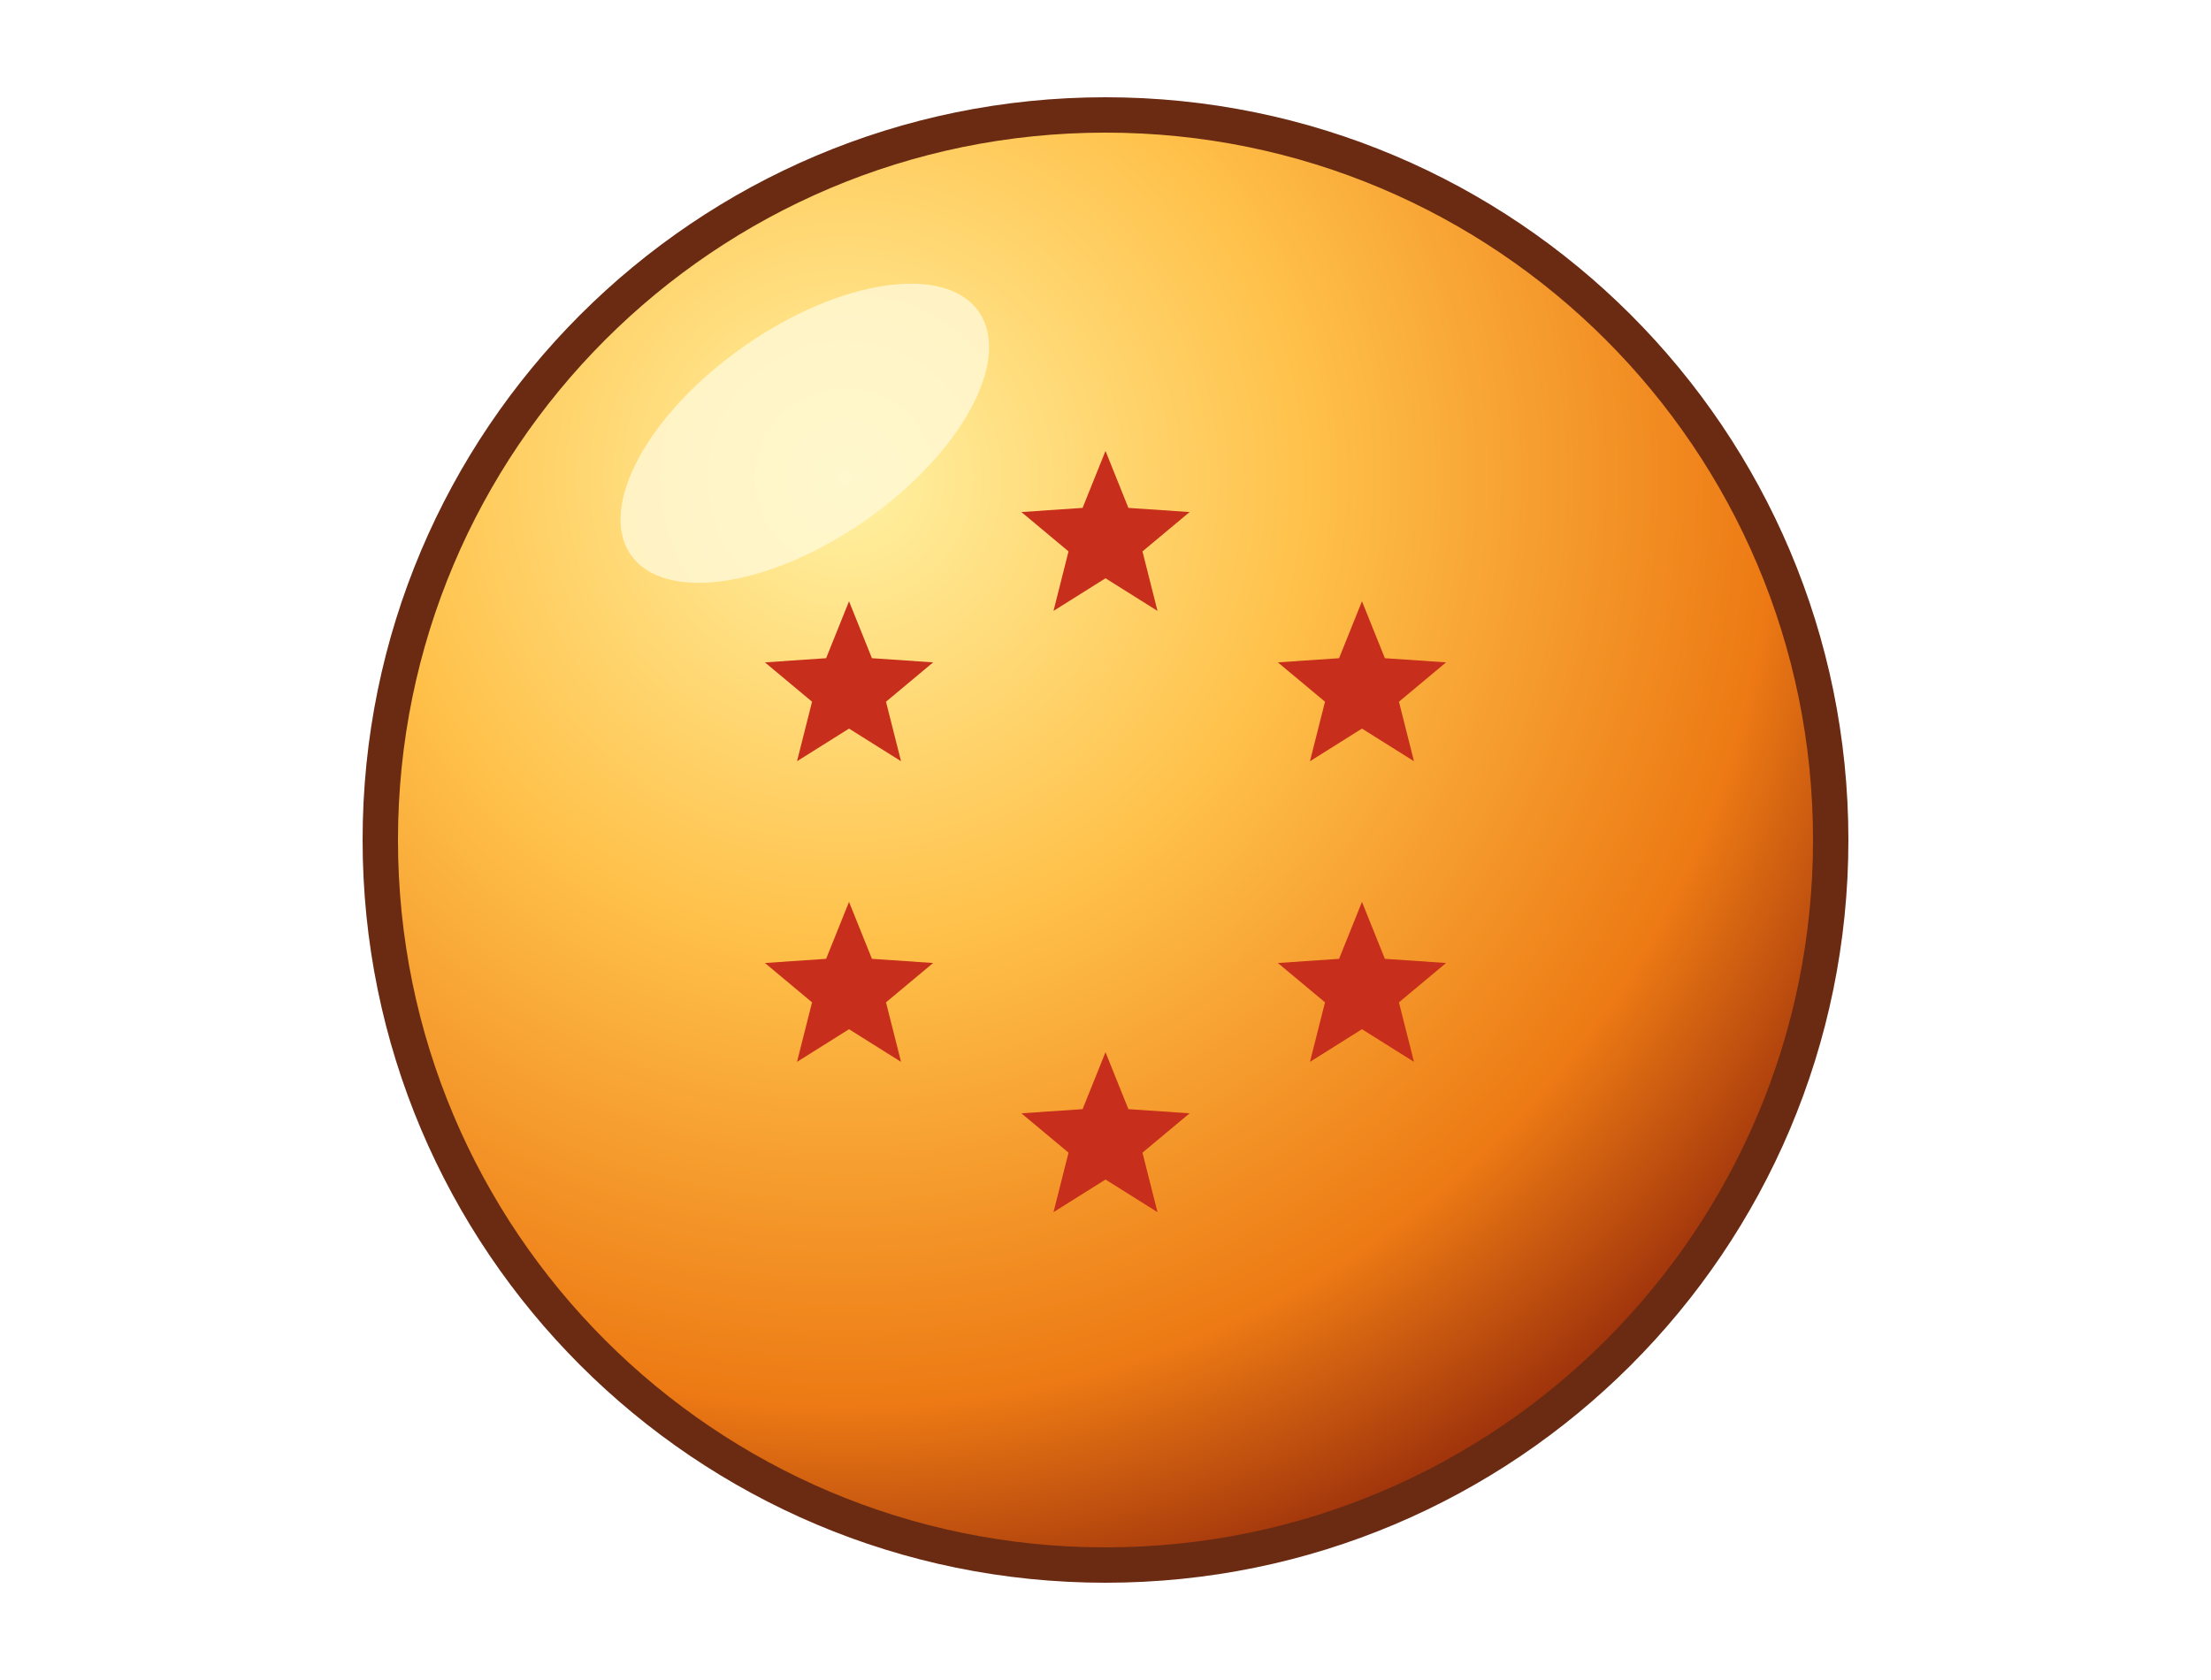
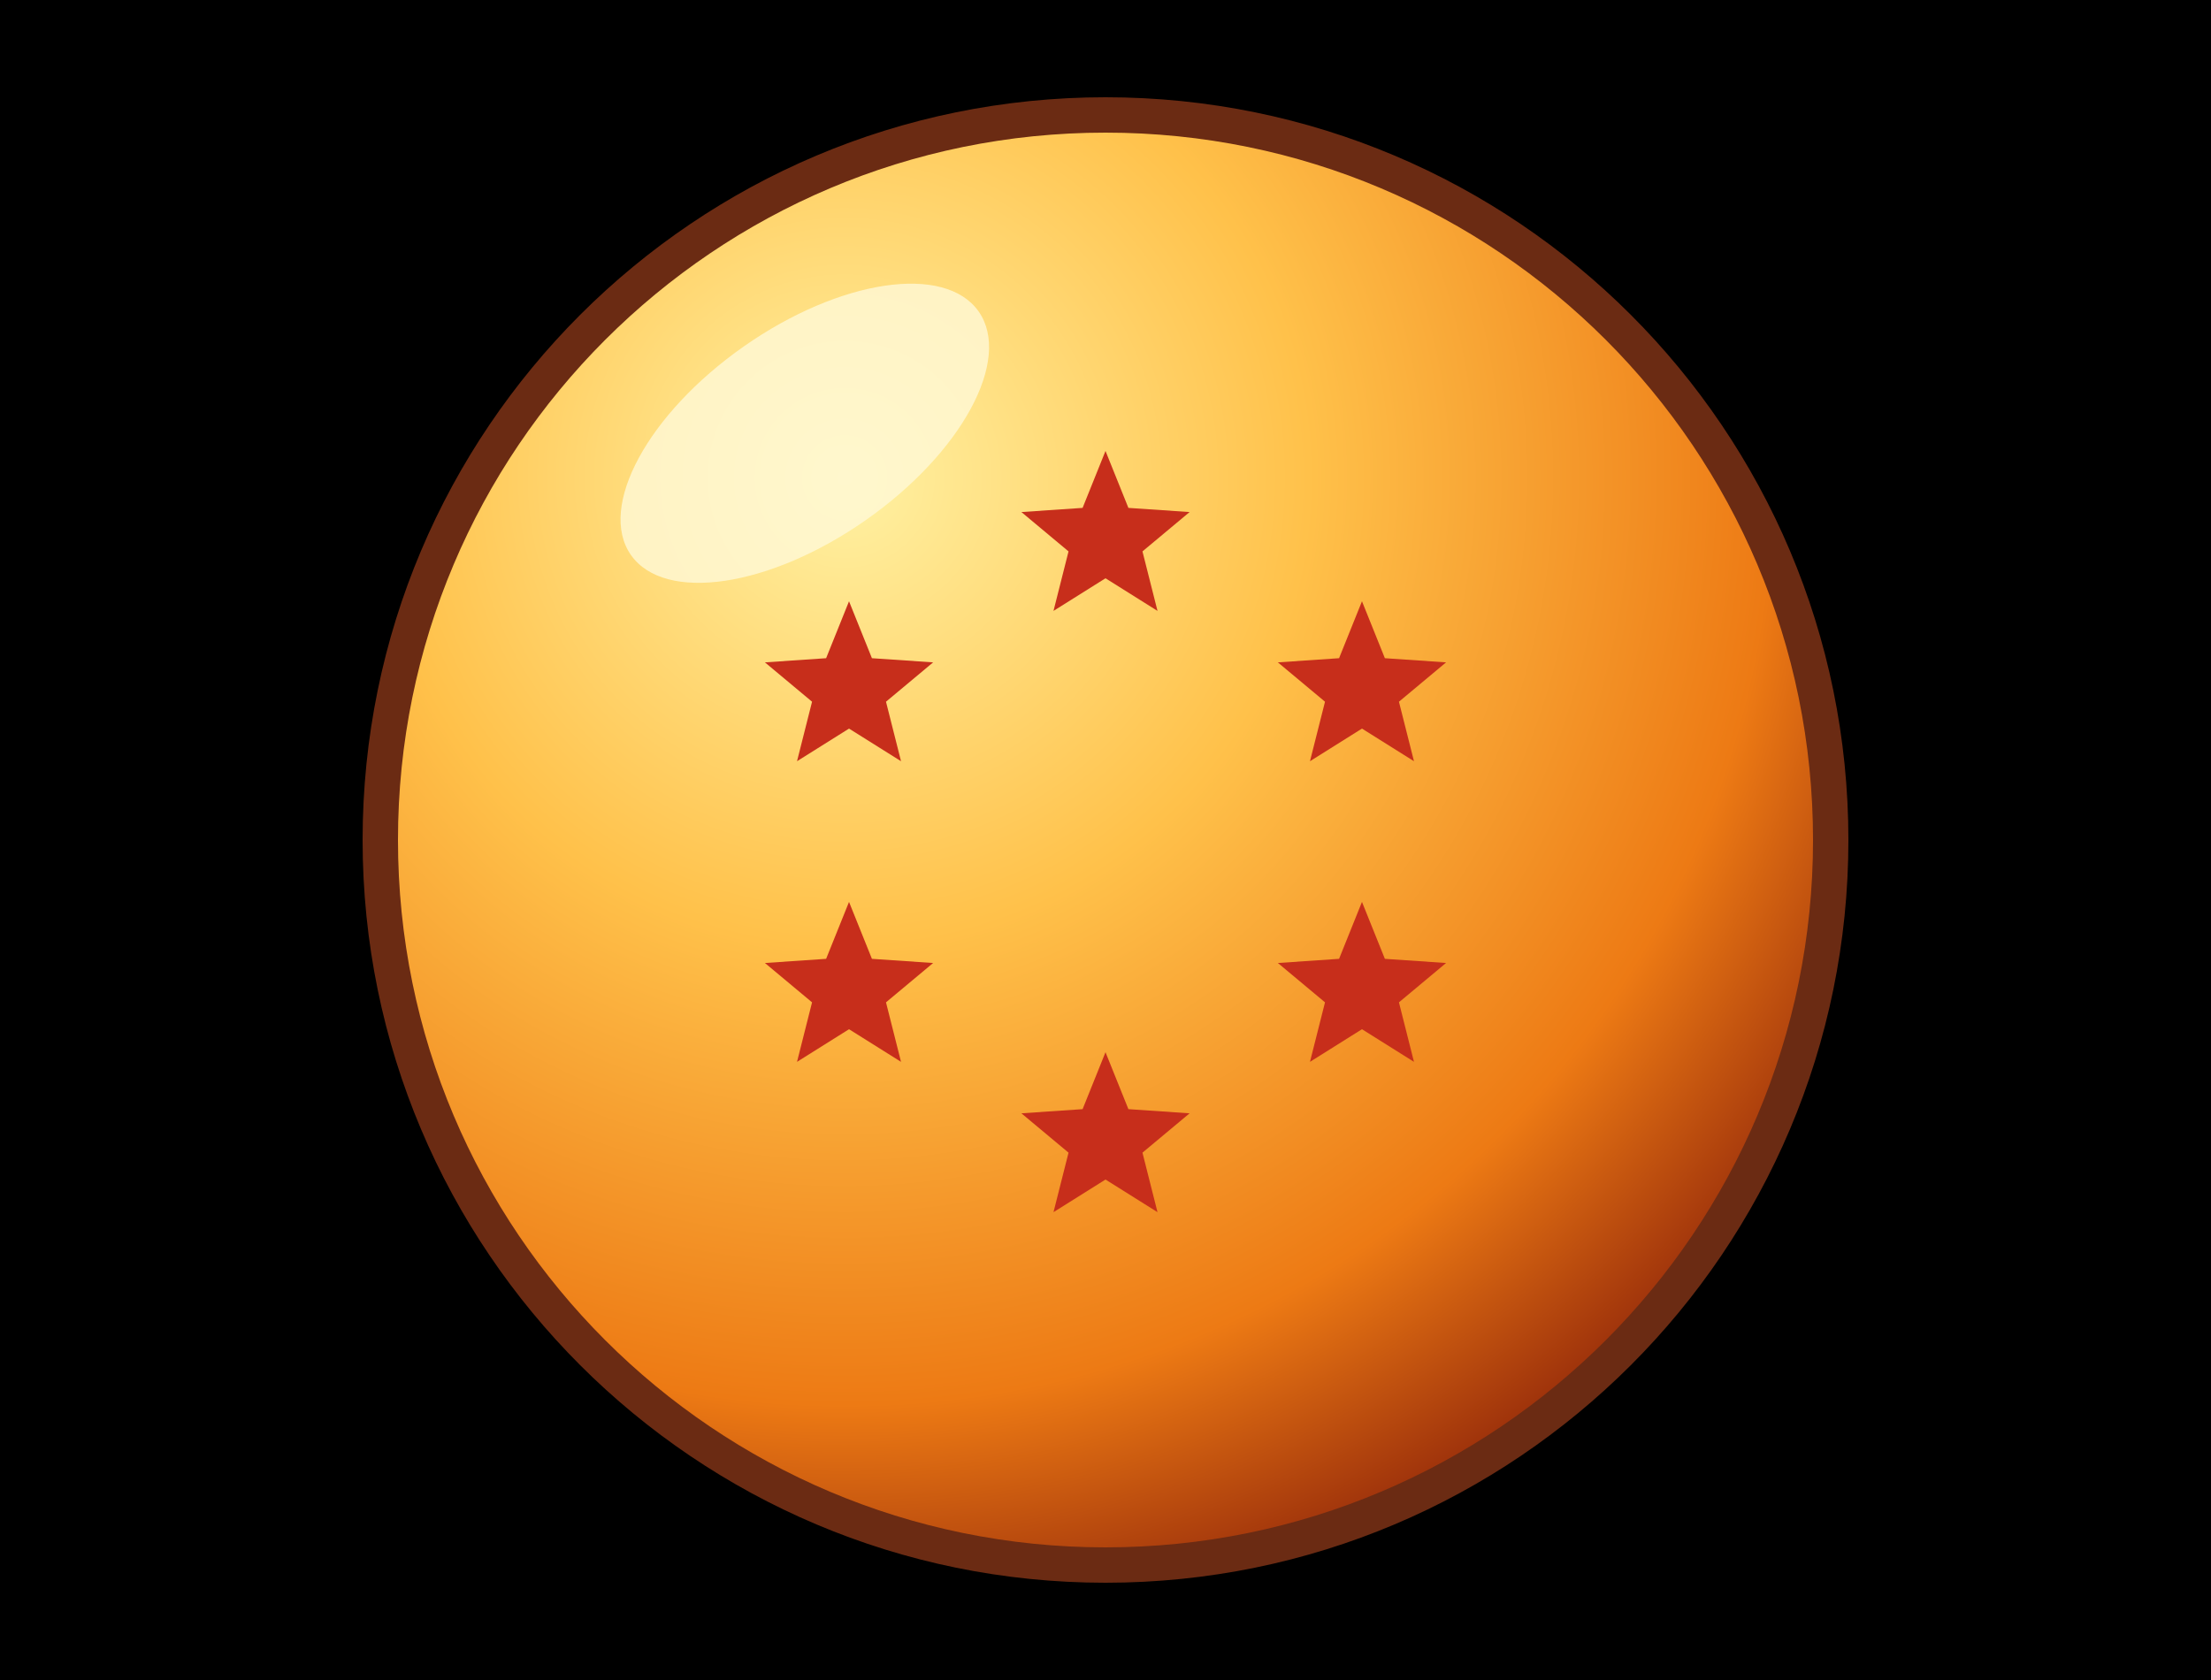
<svg xmlns="http://www.w3.org/2000/svg" width="250" height="190" viewBox="0 0 250 190">
+   <rect width="250" height="190" fill="#000" />
  <defs>
    <radialGradient id="g" cx=".32" cy=".25" r=".8">
      <stop stop-color="#fff2a4" />
      <stop offset=".4" stop-color="#ffc14a" />
      <stop offset=".8" stop-color="#ed7a14" />
      <stop offset="1" stop-color="#9e320b" />
    </radialGradient>
  </defs>
  <circle cx="125" cy="95" r="82" fill="url(#g)" stroke="#6b2b13" stroke-width="4" />
  <ellipse cx="91" cy="49" rx="24" ry="12" transform="rotate(-35 91 49)" fill="#fff9d7" opacity=".8" />
  <polygon points="125.00,51.00 127.59,57.44 134.51,57.91 129.18,62.36 130.88,69.09 125.00,65.40 119.12,69.09 120.82,62.36 115.49,57.91 122.41,57.44" fill="#c72e1b" />
  <polygon points="96.00,68.00 98.59,74.44 105.51,74.91 100.18,79.36 101.88,86.09 96.00,82.40 90.12,86.09 91.82,79.36 86.49,74.91 93.41,74.44" fill="#c72e1b" />
  <polygon points="154.00,68.00 156.59,74.44 163.51,74.91 158.18,79.36 159.88,86.09 154.00,82.40 148.12,86.09 149.82,79.36 144.49,74.91 151.41,74.44" fill="#c72e1b" />
  <polygon points="96.00,102.00 98.59,108.44 105.51,108.91 100.18,113.36 101.88,120.09 96.00,116.40 90.12,120.09 91.82,113.36 86.49,108.91 93.41,108.44" fill="#c72e1b" />
  <polygon points="154.00,102.00 156.59,108.44 163.51,108.91 158.18,113.36 159.88,120.09 154.00,116.40 148.12,120.09 149.82,113.36 144.49,108.91 151.41,108.44" fill="#c72e1b" />
  <polygon points="125.00,119.00 127.59,125.44 134.51,125.91 129.18,130.36 130.88,137.09 125.00,133.40 119.12,137.09 120.82,130.36 115.49,125.91 122.41,125.44" fill="#c72e1b" />
</svg>
